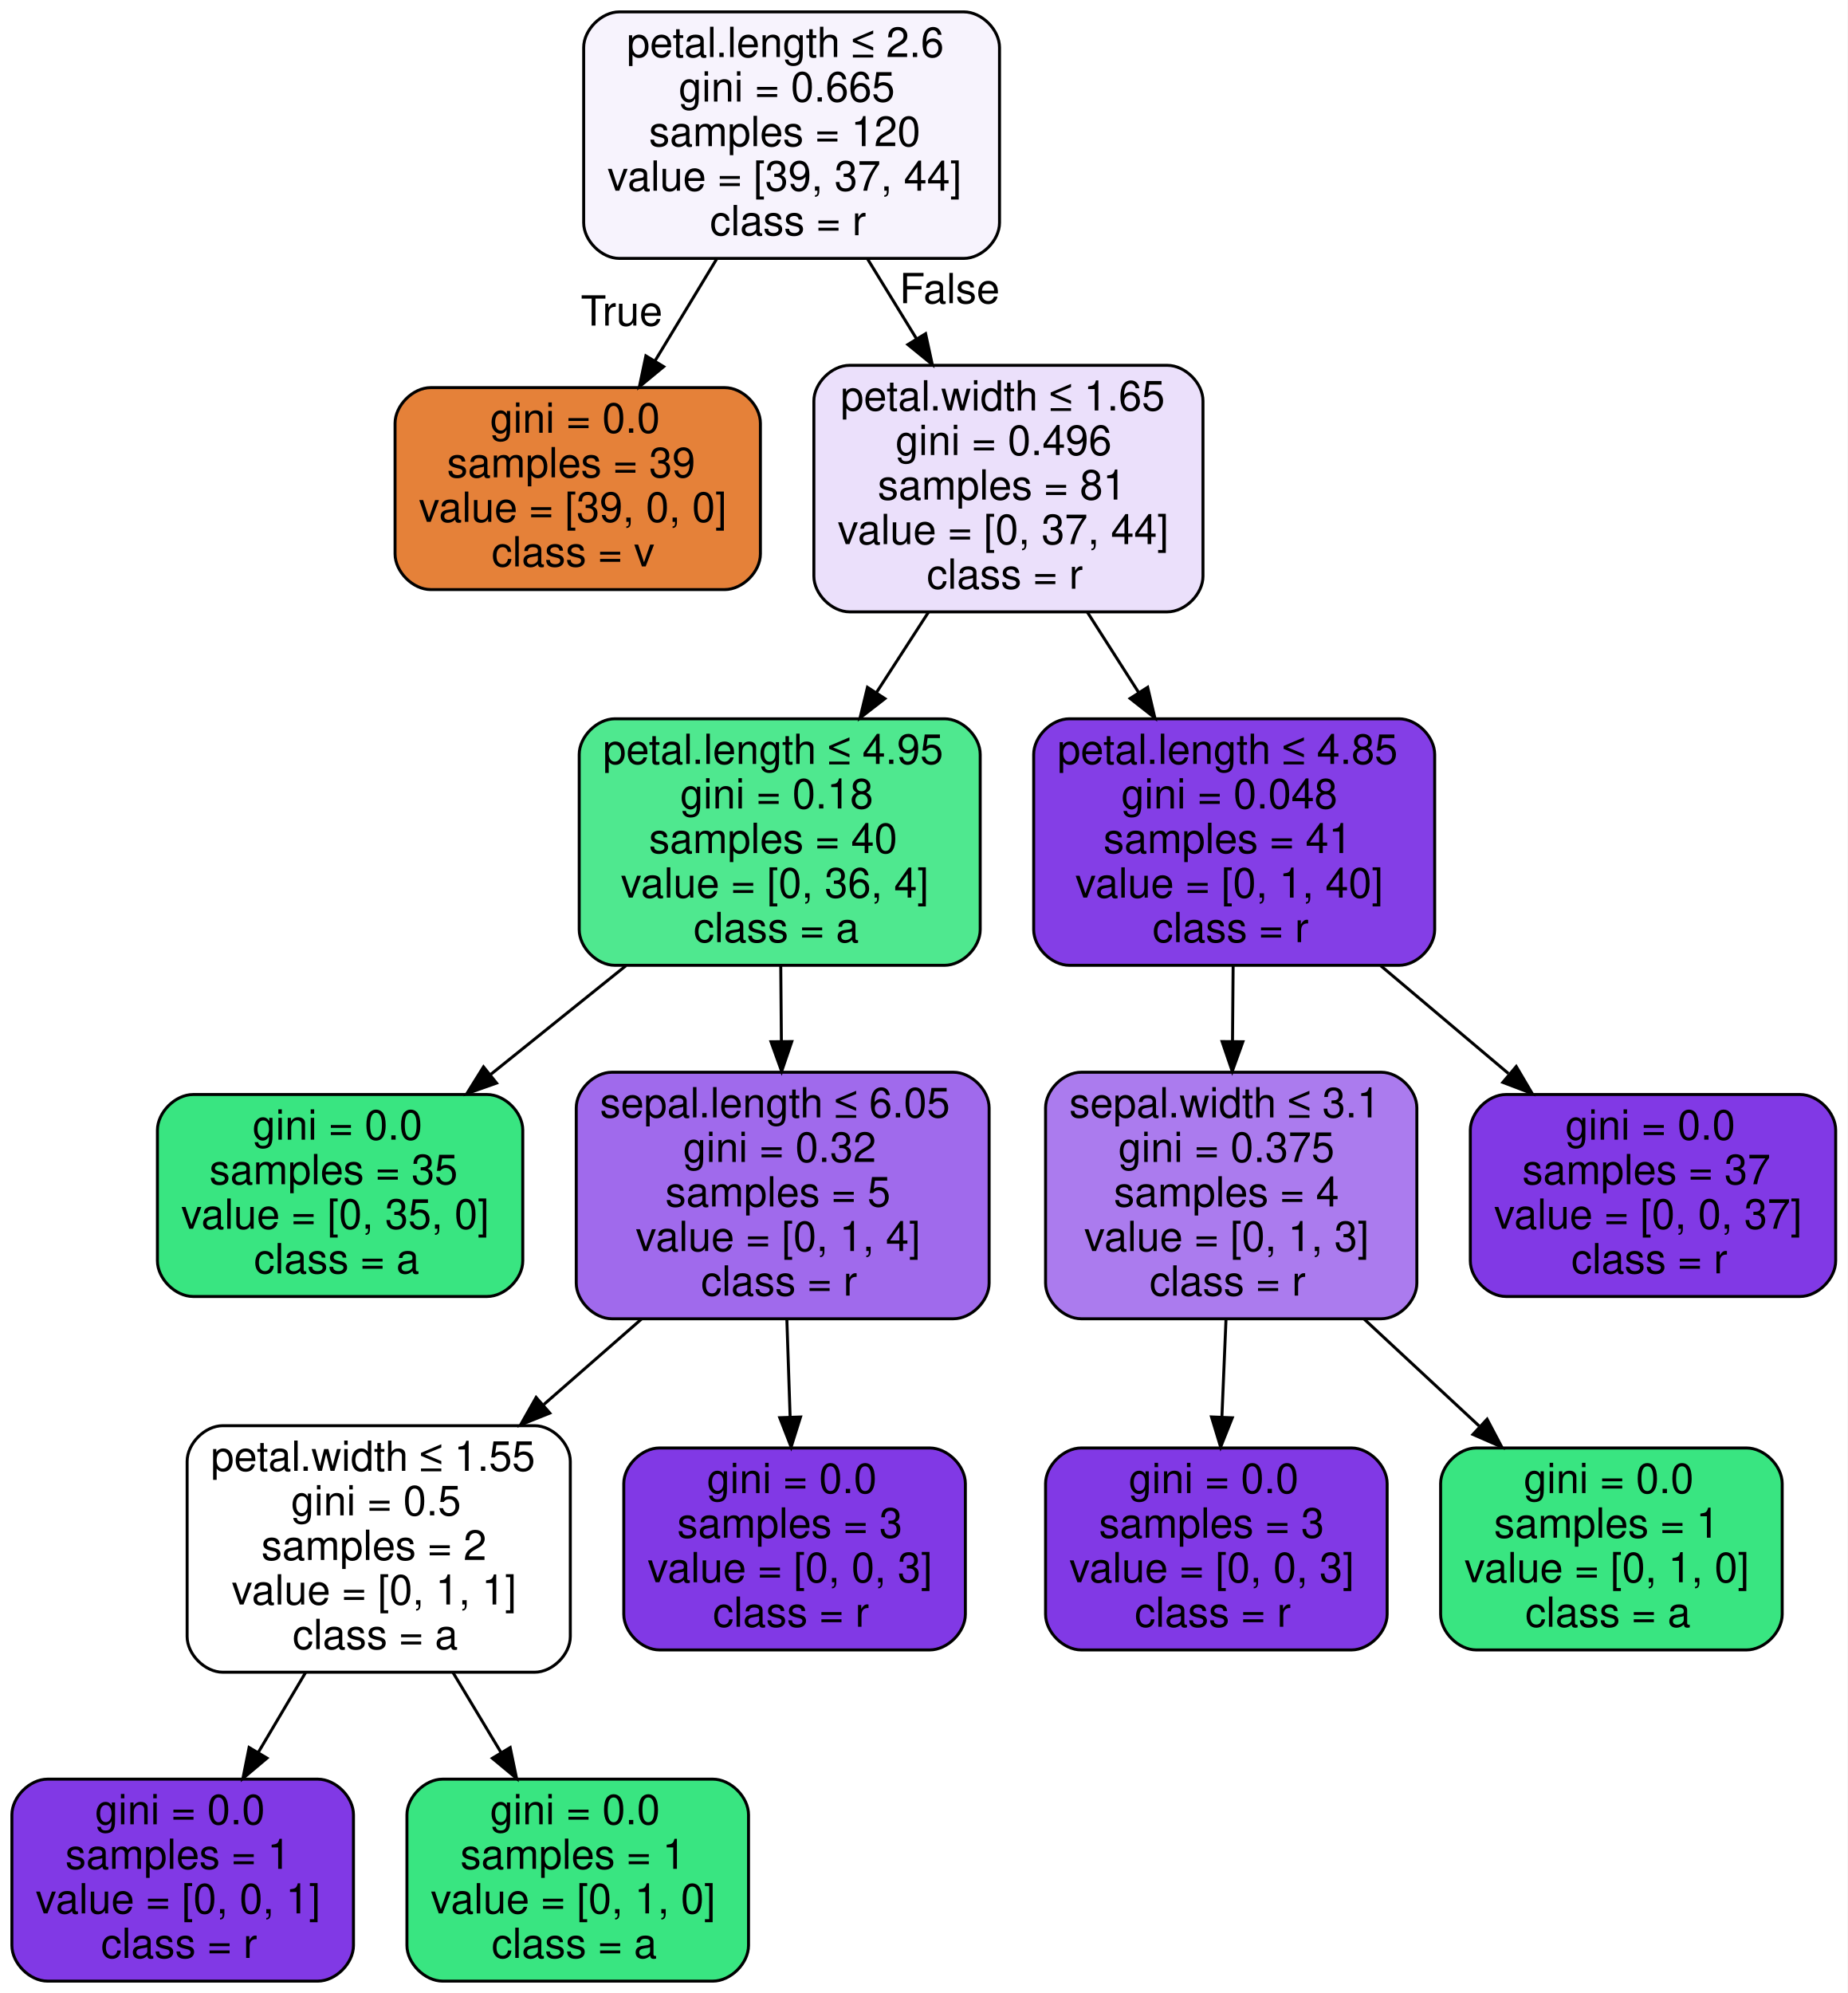
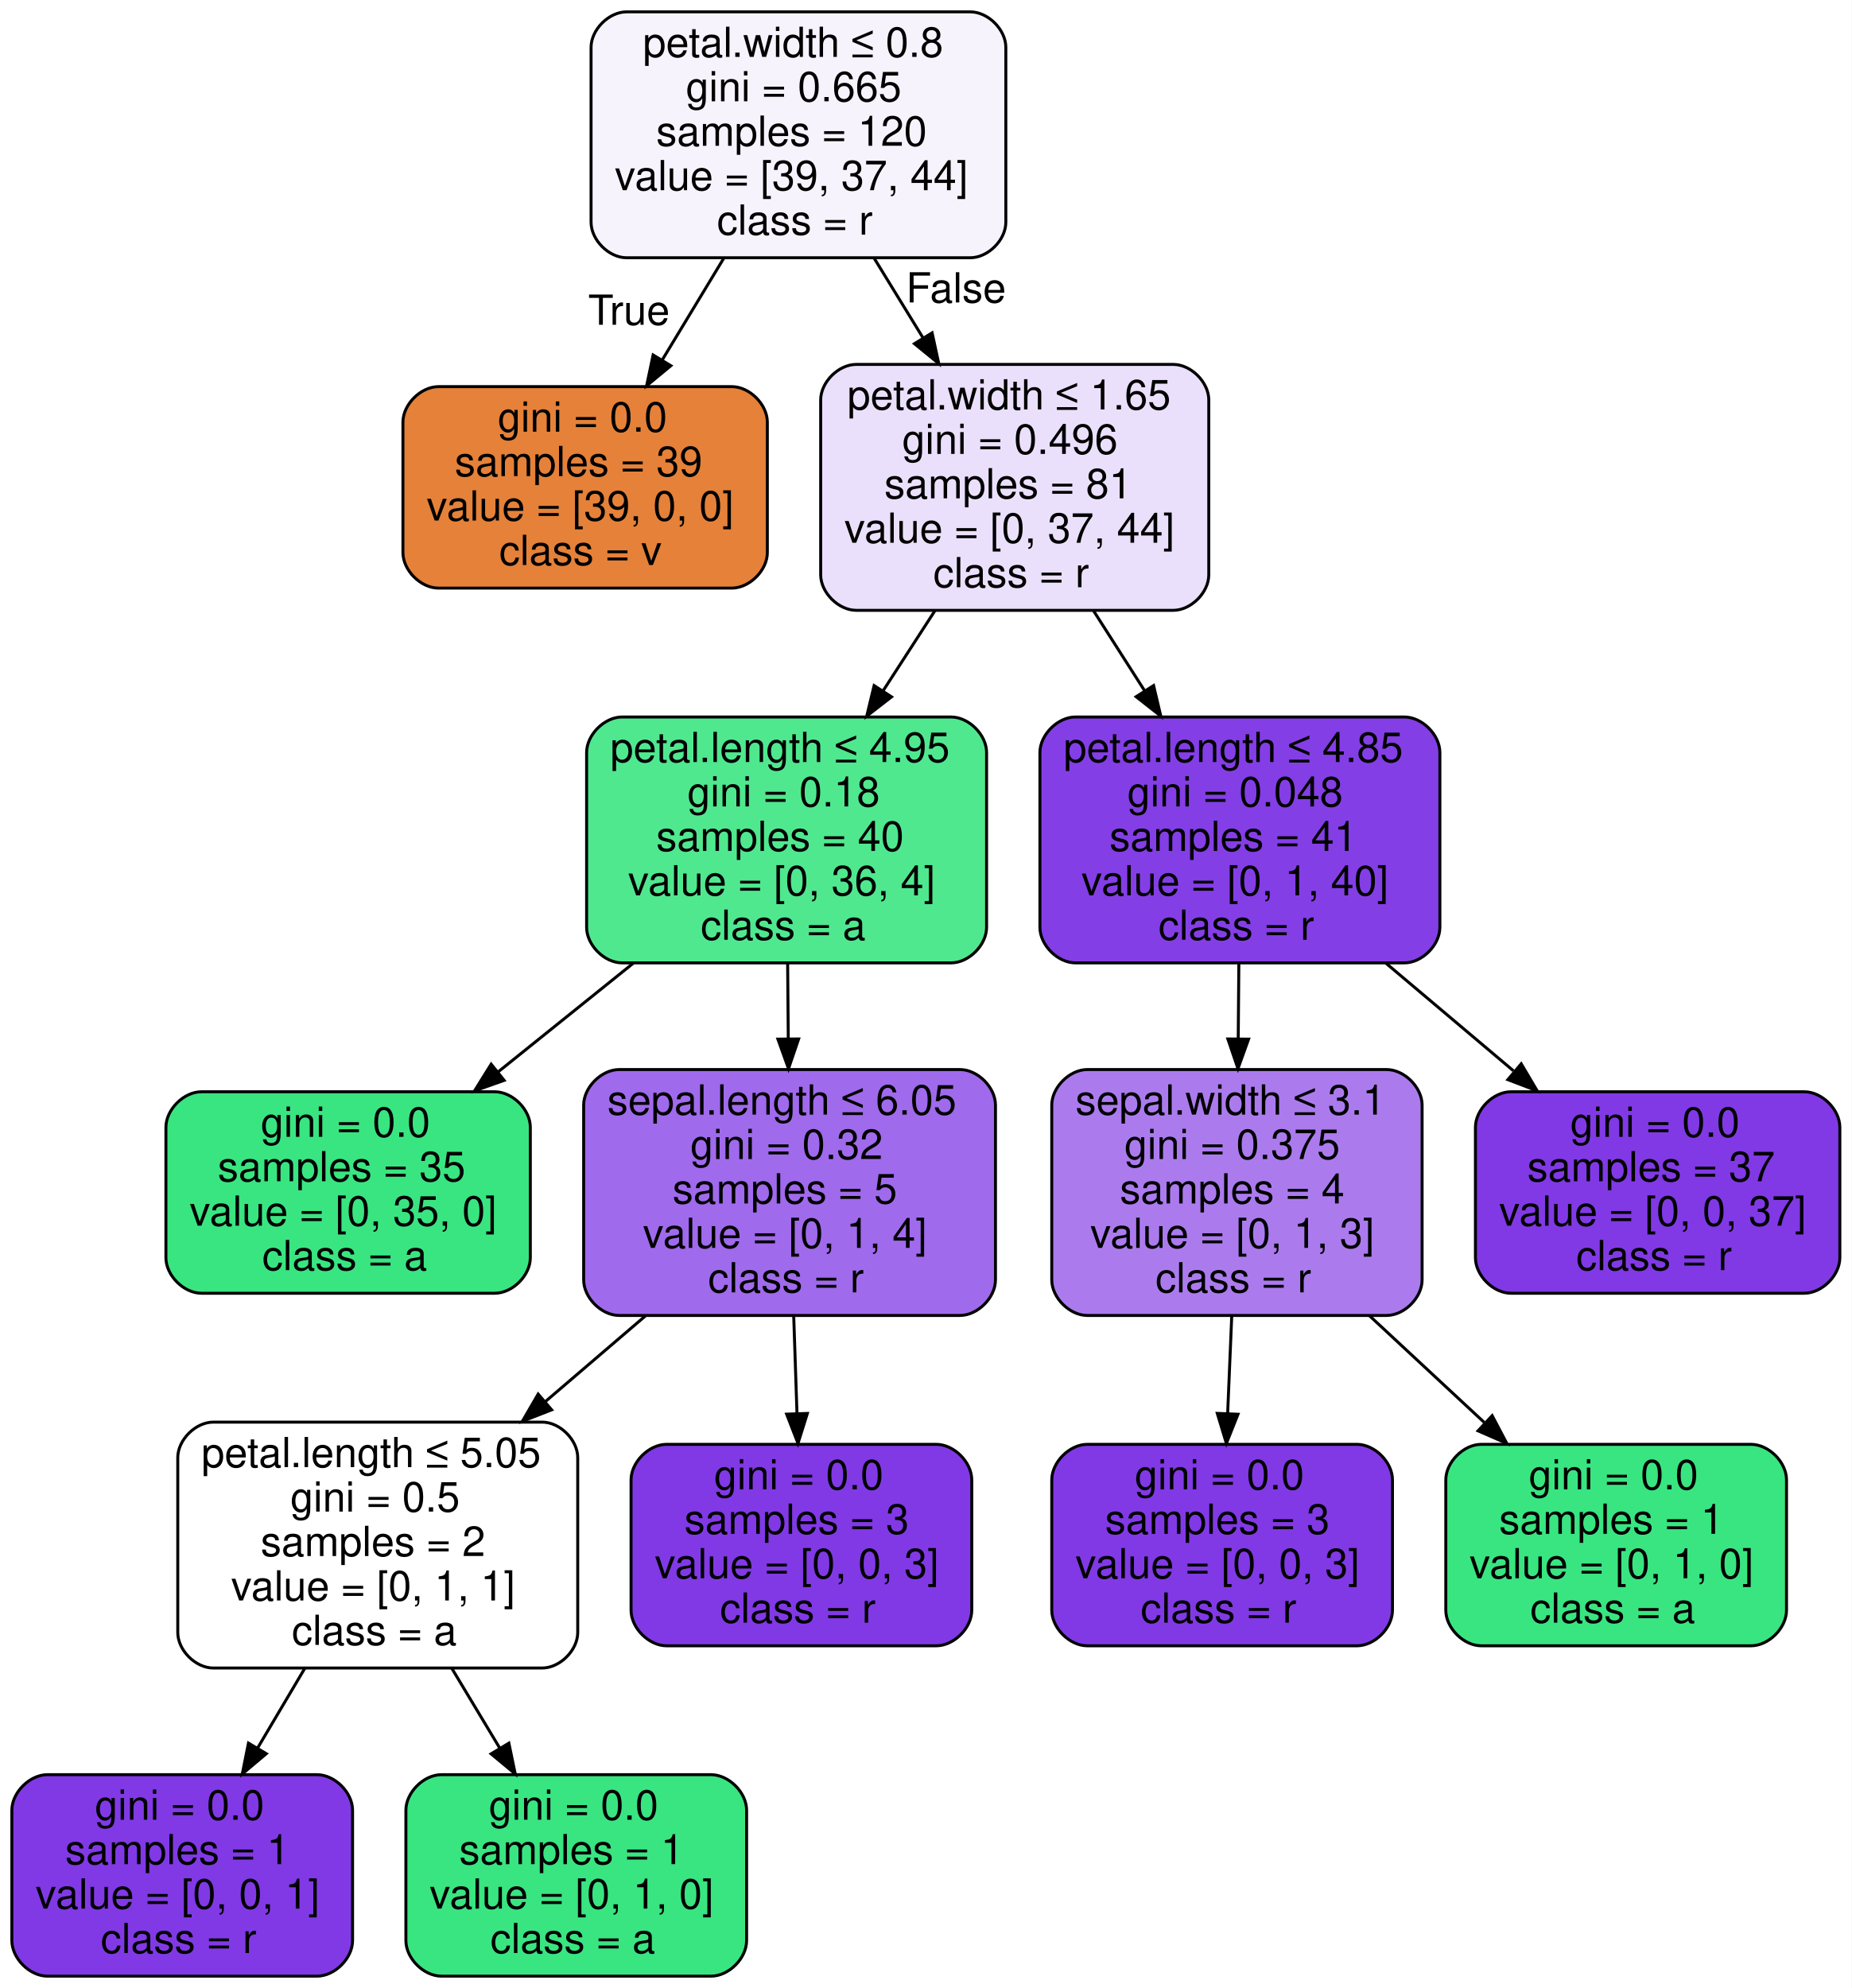
- <svg xmlns="http://www.w3.org/2000/svg" width="622pt" height="671pt" viewBox="0.00 0.00 622.00 671.00">
+ <svg xmlns="http://www.w3.org/2000/svg" width="625pt" height="671pt" viewBox="0.00 0.00 625.00 671.00">
  <g id="graph0" class="graph" transform="scale(1 1) rotate(0) translate(4 667)">
-     <polygon fill="#ffffff" stroke="transparent" points="-4,4 -4,-667 618,-667 618,4 -4,4" />
+     <polygon fill="#ffffff" stroke="transparent" points="-4,4 -4,-667 621,-667 621,4 -4,4" />
    <g id="node1" class="node">
-       <path fill="#f7f3fd" stroke="#000000" d="M320.5,-663C320.5,-663 204.5,-663 204.5,-663 198.5,-663 192.5,-657 192.5,-651 192.5,-651 192.5,-592 192.5,-592 192.5,-586 198.5,-580 204.5,-580 204.5,-580 320.5,-580 320.5,-580 326.5,-580 332.5,-586 332.5,-592 332.5,-592 332.5,-651 332.5,-651 332.5,-657 326.5,-663 320.5,-663" />
-       <text text-anchor="start" x="207" y="-647.8" font-family="Helvetica,sans-Serif" font-size="14.00" fill="#000000">petal.length ≤ 2.6</text>
-       <text text-anchor="start" x="224.5" y="-632.8" font-family="Helvetica,sans-Serif" font-size="14.00" fill="#000000">gini = 0.665</text>
-       <text text-anchor="start" x="214.5" y="-617.8" font-family="Helvetica,sans-Serif" font-size="14.00" fill="#000000">samples = 120</text>
-       <text text-anchor="start" x="200.5" y="-602.8" font-family="Helvetica,sans-Serif" font-size="14.00" fill="#000000">value = [39, 37, 44]</text>
-       <text text-anchor="start" x="235" y="-587.8" font-family="Helvetica,sans-Serif" font-size="14.00" fill="#000000">class = r</text>
+       <path fill="#f7f3fd" stroke="#000000" d="M323.5,-663C323.5,-663 207.5,-663 207.5,-663 201.5,-663 195.5,-657 195.5,-651 195.5,-651 195.5,-592 195.5,-592 195.5,-586 201.5,-580 207.5,-580 207.5,-580 323.5,-580 323.5,-580 329.5,-580 335.5,-586 335.5,-592 335.5,-592 335.5,-651 335.5,-651 335.5,-657 329.5,-663 323.5,-663" />
+       <text text-anchor="start" x="213" y="-647.8" font-family="Helvetica,sans-Serif" font-size="14.00" fill="#000000">petal.width ≤ 0.8</text>
+       <text text-anchor="start" x="227.5" y="-632.8" font-family="Helvetica,sans-Serif" font-size="14.00" fill="#000000">gini = 0.665</text>
+       <text text-anchor="start" x="217.5" y="-617.8" font-family="Helvetica,sans-Serif" font-size="14.00" fill="#000000">samples = 120</text>
+       <text text-anchor="start" x="203.5" y="-602.8" font-family="Helvetica,sans-Serif" font-size="14.00" fill="#000000">value = [39, 37, 44]</text>
+       <text text-anchor="start" x="238" y="-587.8" font-family="Helvetica,sans-Serif" font-size="14.00" fill="#000000">class = r</text>
    </g>
    <g id="node2" class="node">
-       <path fill="#e58139" stroke="#000000" d="M240,-536.5C240,-536.5 141,-536.5 141,-536.5 135,-536.5 129,-530.5 129,-524.5 129,-524.5 129,-480.5 129,-480.5 129,-474.5 135,-468.5 141,-468.5 141,-468.5 240,-468.5 240,-468.5 246,-468.5 252,-474.5 252,-480.5 252,-480.5 252,-524.5 252,-524.5 252,-530.5 246,-536.5 240,-536.5" />
-       <text text-anchor="start" x="161" y="-521.3" font-family="Helvetica,sans-Serif" font-size="14.00" fill="#000000">gini = 0.0</text>
-       <text text-anchor="start" x="146.5" y="-506.3" font-family="Helvetica,sans-Serif" font-size="14.00" fill="#000000">samples = 39</text>
-       <text text-anchor="start" x="137" y="-491.3" font-family="Helvetica,sans-Serif" font-size="14.00" fill="#000000">value = [39, 0, 0]</text>
-       <text text-anchor="start" x="161.5" y="-476.3" font-family="Helvetica,sans-Serif" font-size="14.00" fill="#000000">class = v</text>
+       <path fill="#e58139" stroke="#000000" d="M243,-536.5C243,-536.5 144,-536.5 144,-536.5 138,-536.5 132,-530.5 132,-524.5 132,-524.5 132,-480.5 132,-480.5 132,-474.5 138,-468.5 144,-468.5 144,-468.5 243,-468.5 243,-468.5 249,-468.5 255,-474.5 255,-480.5 255,-480.5 255,-524.5 255,-524.5 255,-530.5 249,-536.5 243,-536.5" />
+       <text text-anchor="start" x="164" y="-521.3" font-family="Helvetica,sans-Serif" font-size="14.00" fill="#000000">gini = 0.0</text>
+       <text text-anchor="start" x="149.5" y="-506.3" font-family="Helvetica,sans-Serif" font-size="14.00" fill="#000000">samples = 39</text>
+       <text text-anchor="start" x="140" y="-491.3" font-family="Helvetica,sans-Serif" font-size="14.00" fill="#000000">value = [39, 0, 0]</text>
+       <text text-anchor="start" x="164.5" y="-476.3" font-family="Helvetica,sans-Serif" font-size="14.00" fill="#000000">class = v</text>
    </g>
    <g id="edge1" class="edge">
-       <path fill="none" stroke="#000000" d="M237.318,-579.88C230.598,-568.774 223.324,-556.751 216.559,-545.569" />
-       <polygon fill="#000000" stroke="#000000" points="219.433,-543.559 211.262,-536.815 213.444,-547.183 219.433,-543.559" />
-       <text text-anchor="middle" x="205.288" y="-557.391" font-family="Helvetica,sans-Serif" font-size="14.00" fill="#000000">True</text>
+       <path fill="none" stroke="#000000" d="M240.318,-579.88C233.598,-568.774 226.324,-556.751 219.559,-545.569" />
+       <polygon fill="#000000" stroke="#000000" points="222.433,-543.559 214.262,-536.815 216.444,-547.183 222.433,-543.559" />
+       <text text-anchor="middle" x="208.288" y="-557.391" font-family="Helvetica,sans-Serif" font-size="14.00" fill="#000000">True</text>
    </g>
    <g id="node3" class="node">
-       <path fill="#ebe0fb" stroke="#000000" d="M389,-544C389,-544 282,-544 282,-544 276,-544 270,-538 270,-532 270,-532 270,-473 270,-473 270,-467 276,-461 282,-461 282,-461 389,-461 389,-461 395,-461 401,-467 401,-473 401,-473 401,-532 401,-532 401,-538 395,-544 389,-544" />
-       <text text-anchor="start" x="279" y="-528.8" font-family="Helvetica,sans-Serif" font-size="14.00" fill="#000000">petal.width ≤ 1.65</text>
-       <text text-anchor="start" x="297.5" y="-513.8" font-family="Helvetica,sans-Serif" font-size="14.00" fill="#000000">gini = 0.496</text>
-       <text text-anchor="start" x="291.5" y="-498.8" font-family="Helvetica,sans-Serif" font-size="14.00" fill="#000000">samples = 81</text>
-       <text text-anchor="start" x="278" y="-483.8" font-family="Helvetica,sans-Serif" font-size="14.00" fill="#000000">value = [0, 37, 44]</text>
-       <text text-anchor="start" x="308" y="-468.8" font-family="Helvetica,sans-Serif" font-size="14.00" fill="#000000">class = r</text>
+       <path fill="#ebe0fb" stroke="#000000" d="M392,-544C392,-544 285,-544 285,-544 279,-544 273,-538 273,-532 273,-532 273,-473 273,-473 273,-467 279,-461 285,-461 285,-461 392,-461 392,-461 398,-461 404,-467 404,-473 404,-473 404,-532 404,-532 404,-538 398,-544 392,-544" />
+       <text text-anchor="start" x="282" y="-528.8" font-family="Helvetica,sans-Serif" font-size="14.00" fill="#000000">petal.width ≤ 1.65</text>
+       <text text-anchor="start" x="300.5" y="-513.8" font-family="Helvetica,sans-Serif" font-size="14.00" fill="#000000">gini = 0.496</text>
+       <text text-anchor="start" x="294.5" y="-498.8" font-family="Helvetica,sans-Serif" font-size="14.00" fill="#000000">samples = 81</text>
+       <text text-anchor="start" x="281" y="-483.8" font-family="Helvetica,sans-Serif" font-size="14.00" fill="#000000">value = [0, 37, 44]</text>
+       <text text-anchor="start" x="311" y="-468.8" font-family="Helvetica,sans-Serif" font-size="14.00" fill="#000000">class = r</text>
    </g>
    <g id="edge2" class="edge">
-       <path fill="none" stroke="#000000" d="M288.032,-579.88C293.391,-571.143 299.098,-561.84 304.628,-552.825" />
-       <polygon fill="#000000" stroke="#000000" points="307.613,-554.652 309.859,-544.298 301.647,-550.992 307.613,-554.652" />
-       <text text-anchor="middle" x="315.684" y="-564.91" font-family="Helvetica,sans-Serif" font-size="14.00" fill="#000000">False</text>
+       <path fill="none" stroke="#000000" d="M291.032,-579.88C296.391,-571.143 302.098,-561.84 307.628,-552.825" />
+       <polygon fill="#000000" stroke="#000000" points="310.613,-554.652 312.859,-544.298 304.647,-550.992 310.613,-554.652" />
+       <text text-anchor="middle" x="318.684" y="-564.91" font-family="Helvetica,sans-Serif" font-size="14.00" fill="#000000">False</text>
    </g>
    <g id="node4" class="node">
-       <path fill="#4fe88f" stroke="#000000" d="M314,-425C314,-425 203,-425 203,-425 197,-425 191,-419 191,-413 191,-413 191,-354 191,-354 191,-348 197,-342 203,-342 203,-342 314,-342 314,-342 320,-342 326,-348 326,-354 326,-354 326,-413 326,-413 326,-419 320,-425 314,-425" />
-       <text text-anchor="start" x="199" y="-409.8" font-family="Helvetica,sans-Serif" font-size="14.00" fill="#000000">petal.length ≤ 4.95</text>
-       <text text-anchor="start" x="225" y="-394.8" font-family="Helvetica,sans-Serif" font-size="14.00" fill="#000000">gini = 0.18</text>
-       <text text-anchor="start" x="214.5" y="-379.8" font-family="Helvetica,sans-Serif" font-size="14.00" fill="#000000">samples = 40</text>
-       <text text-anchor="start" x="205" y="-364.8" font-family="Helvetica,sans-Serif" font-size="14.00" fill="#000000">value = [0, 36, 4]</text>
-       <text text-anchor="start" x="229.5" y="-349.8" font-family="Helvetica,sans-Serif" font-size="14.00" fill="#000000">class = a</text>
+       <path fill="#4fe88f" stroke="#000000" d="M317,-425C317,-425 206,-425 206,-425 200,-425 194,-419 194,-413 194,-413 194,-354 194,-354 194,-348 200,-342 206,-342 206,-342 317,-342 317,-342 323,-342 329,-348 329,-354 329,-354 329,-413 329,-413 329,-419 323,-425 317,-425" />
+       <text text-anchor="start" x="202" y="-409.8" font-family="Helvetica,sans-Serif" font-size="14.00" fill="#000000">petal.length ≤ 4.95</text>
+       <text text-anchor="start" x="228" y="-394.8" font-family="Helvetica,sans-Serif" font-size="14.00" fill="#000000">gini = 0.18</text>
+       <text text-anchor="start" x="217.5" y="-379.8" font-family="Helvetica,sans-Serif" font-size="14.00" fill="#000000">samples = 40</text>
+       <text text-anchor="start" x="208" y="-364.8" font-family="Helvetica,sans-Serif" font-size="14.00" fill="#000000">value = [0, 36, 4]</text>
+       <text text-anchor="start" x="232.5" y="-349.8" font-family="Helvetica,sans-Serif" font-size="14.00" fill="#000000">class = a</text>
    </g>
    <g id="edge3" class="edge">
-       <path fill="none" stroke="#000000" d="M308.569,-460.88C302.916,-452.143 296.897,-442.84 291.063,-433.825" />
-       <polygon fill="#000000" stroke="#000000" points="293.917,-431.792 285.546,-425.298 288.04,-435.595 293.917,-431.792" />
+       <path fill="none" stroke="#000000" d="M311.569,-460.88C305.916,-452.143 299.897,-442.84 294.063,-433.825" />
+       <polygon fill="#000000" stroke="#000000" points="296.917,-431.792 288.546,-425.298 291.04,-435.595 296.917,-431.792" />
    </g>
    <g id="node11" class="node">
-       <path fill="#843ee6" stroke="#000000" d="M467,-425C467,-425 356,-425 356,-425 350,-425 344,-419 344,-413 344,-413 344,-354 344,-354 344,-348 350,-342 356,-342 356,-342 467,-342 467,-342 473,-342 479,-348 479,-354 479,-354 479,-413 479,-413 479,-419 473,-425 467,-425" />
-       <text text-anchor="start" x="352" y="-409.8" font-family="Helvetica,sans-Serif" font-size="14.00" fill="#000000">petal.length ≤ 4.85</text>
-       <text text-anchor="start" x="373.5" y="-394.8" font-family="Helvetica,sans-Serif" font-size="14.00" fill="#000000">gini = 0.048</text>
-       <text text-anchor="start" x="367.5" y="-379.8" font-family="Helvetica,sans-Serif" font-size="14.00" fill="#000000">samples = 41</text>
-       <text text-anchor="start" x="358" y="-364.8" font-family="Helvetica,sans-Serif" font-size="14.00" fill="#000000">value = [0, 1, 40]</text>
-       <text text-anchor="start" x="384" y="-349.8" font-family="Helvetica,sans-Serif" font-size="14.00" fill="#000000">class = r</text>
+       <path fill="#843ee6" stroke="#000000" d="M470,-425C470,-425 359,-425 359,-425 353,-425 347,-419 347,-413 347,-413 347,-354 347,-354 347,-348 353,-342 359,-342 359,-342 470,-342 470,-342 476,-342 482,-348 482,-354 482,-354 482,-413 482,-413 482,-419 476,-425 470,-425" />
+       <text text-anchor="start" x="355" y="-409.8" font-family="Helvetica,sans-Serif" font-size="14.00" fill="#000000">petal.length ≤ 4.85</text>
+       <text text-anchor="start" x="376.5" y="-394.8" font-family="Helvetica,sans-Serif" font-size="14.00" fill="#000000">gini = 0.048</text>
+       <text text-anchor="start" x="370.5" y="-379.8" font-family="Helvetica,sans-Serif" font-size="14.00" fill="#000000">samples = 41</text>
+       <text text-anchor="start" x="361" y="-364.8" font-family="Helvetica,sans-Serif" font-size="14.00" fill="#000000">value = [0, 1, 40]</text>
+       <text text-anchor="start" x="387" y="-349.8" font-family="Helvetica,sans-Serif" font-size="14.00" fill="#000000">class = r</text>
    </g>
    <g id="edge10" class="edge">
-       <path fill="none" stroke="#000000" d="M362.081,-460.88C367.661,-452.143 373.602,-442.84 379.36,-433.825" />
-       <polygon fill="#000000" stroke="#000000" points="382.373,-435.61 384.805,-425.298 376.473,-431.842 382.373,-435.61" />
+       <path fill="none" stroke="#000000" d="M365.081,-460.88C370.661,-452.143 376.602,-442.84 382.36,-433.825" />
+       <polygon fill="#000000" stroke="#000000" points="385.373,-435.61 387.805,-425.298 379.473,-431.842 385.373,-435.61" />
    </g>
    <g id="node5" class="node">
-       <path fill="#39e581" stroke="#000000" d="M160,-298.5C160,-298.5 61,-298.5 61,-298.5 55,-298.5 49,-292.5 49,-286.5 49,-286.5 49,-242.5 49,-242.5 49,-236.5 55,-230.5 61,-230.5 61,-230.5 160,-230.5 160,-230.5 166,-230.5 172,-236.5 172,-242.5 172,-242.5 172,-286.5 172,-286.5 172,-292.5 166,-298.5 160,-298.5" />
-       <text text-anchor="start" x="81" y="-283.3" font-family="Helvetica,sans-Serif" font-size="14.00" fill="#000000">gini = 0.0</text>
-       <text text-anchor="start" x="66.5" y="-268.3" font-family="Helvetica,sans-Serif" font-size="14.00" fill="#000000">samples = 35</text>
-       <text text-anchor="start" x="57" y="-253.3" font-family="Helvetica,sans-Serif" font-size="14.00" fill="#000000">value = [0, 35, 0]</text>
-       <text text-anchor="start" x="81.5" y="-238.3" font-family="Helvetica,sans-Serif" font-size="14.00" fill="#000000">class = a</text>
+       <path fill="#39e581" stroke="#000000" d="M163,-298.5C163,-298.5 64,-298.5 64,-298.5 58,-298.5 52,-292.5 52,-286.5 52,-286.5 52,-242.5 52,-242.5 52,-236.5 58,-230.5 64,-230.5 64,-230.5 163,-230.5 163,-230.5 169,-230.5 175,-236.5 175,-242.5 175,-242.5 175,-286.5 175,-286.5 175,-292.5 169,-298.5 163,-298.5" />
+       <text text-anchor="start" x="84" y="-283.3" font-family="Helvetica,sans-Serif" font-size="14.00" fill="#000000">gini = 0.0</text>
+       <text text-anchor="start" x="69.5" y="-268.3" font-family="Helvetica,sans-Serif" font-size="14.00" fill="#000000">samples = 35</text>
+       <text text-anchor="start" x="60" y="-253.3" font-family="Helvetica,sans-Serif" font-size="14.00" fill="#000000">value = [0, 35, 0]</text>
+       <text text-anchor="start" x="84.5" y="-238.3" font-family="Helvetica,sans-Serif" font-size="14.00" fill="#000000">class = a</text>
    </g>
    <g id="edge4" class="edge">
-       <path fill="none" stroke="#000000" d="M206.737,-341.88C191.967,-330.004 175.894,-317.08 161.189,-305.257" />
-       <polygon fill="#000000" stroke="#000000" points="163.164,-302.353 153.177,-298.815 158.778,-307.809 163.164,-302.353" />
+       <path fill="none" stroke="#000000" d="M209.737,-341.88C194.967,-330.004 178.894,-317.08 164.189,-305.257" />
+       <polygon fill="#000000" stroke="#000000" points="166.164,-302.353 156.177,-298.815 161.778,-307.809 166.164,-302.353" />
    </g>
    <g id="node6" class="node">
-       <path fill="#a06aec" stroke="#000000" d="M317,-306C317,-306 202,-306 202,-306 196,-306 190,-300 190,-294 190,-294 190,-235 190,-235 190,-229 196,-223 202,-223 202,-223 317,-223 317,-223 323,-223 329,-229 329,-235 329,-235 329,-294 329,-294 329,-300 323,-306 317,-306" />
-       <text text-anchor="start" x="198" y="-290.8" font-family="Helvetica,sans-Serif" font-size="14.00" fill="#000000">sepal.length ≤ 6.05</text>
-       <text text-anchor="start" x="226" y="-275.8" font-family="Helvetica,sans-Serif" font-size="14.00" fill="#000000">gini = 0.32</text>
-       <text text-anchor="start" x="220" y="-260.8" font-family="Helvetica,sans-Serif" font-size="14.00" fill="#000000">samples = 5</text>
-       <text text-anchor="start" x="210" y="-245.8" font-family="Helvetica,sans-Serif" font-size="14.00" fill="#000000">value = [0, 1, 4]</text>
-       <text text-anchor="start" x="232" y="-230.8" font-family="Helvetica,sans-Serif" font-size="14.00" fill="#000000">class = r</text>
+       <path fill="#a06aec" stroke="#000000" d="M320,-306C320,-306 205,-306 205,-306 199,-306 193,-300 193,-294 193,-294 193,-235 193,-235 193,-229 199,-223 205,-223 205,-223 320,-223 320,-223 326,-223 332,-229 332,-235 332,-235 332,-294 332,-294 332,-300 326,-306 320,-306" />
+       <text text-anchor="start" x="201" y="-290.8" font-family="Helvetica,sans-Serif" font-size="14.00" fill="#000000">sepal.length ≤ 6.05</text>
+       <text text-anchor="start" x="229" y="-275.8" font-family="Helvetica,sans-Serif" font-size="14.00" fill="#000000">gini = 0.32</text>
+       <text text-anchor="start" x="223" y="-260.8" font-family="Helvetica,sans-Serif" font-size="14.00" fill="#000000">samples = 5</text>
+       <text text-anchor="start" x="213" y="-245.8" font-family="Helvetica,sans-Serif" font-size="14.00" fill="#000000">value = [0, 1, 4]</text>
+       <text text-anchor="start" x="235" y="-230.8" font-family="Helvetica,sans-Serif" font-size="14.00" fill="#000000">class = r</text>
    </g>
    <g id="edge5" class="edge">
-       <path fill="none" stroke="#000000" d="M258.85,-341.88C258.919,-333.684 258.992,-324.989 259.063,-316.501" />
-       <polygon fill="#000000" stroke="#000000" points="262.565,-316.327 259.149,-306.298 255.565,-316.268 262.565,-316.327" />
+       <path fill="none" stroke="#000000" d="M261.85,-341.88C261.919,-333.684 261.992,-324.989 262.063,-316.501" />
+       <polygon fill="#000000" stroke="#000000" points="265.565,-316.327 262.149,-306.298 258.565,-316.268 265.565,-316.327" />
    </g>
    <g id="node7" class="node">
-       <path fill="#ffffff" stroke="#000000" d="M176,-187C176,-187 71,-187 71,-187 65,-187 59,-181 59,-175 59,-175 59,-116 59,-116 59,-110 65,-104 71,-104 71,-104 176,-104 176,-104 182,-104 188,-110 188,-116 188,-116 188,-175 188,-175 188,-181 182,-187 176,-187" />
-       <text text-anchor="start" x="67" y="-171.8" font-family="Helvetica,sans-Serif" font-size="14.00" fill="#000000">petal.width ≤ 1.55</text>
+       <path fill="#ffffff" stroke="#000000" d="M179,-187C179,-187 68,-187 68,-187 62,-187 56,-181 56,-175 56,-175 56,-116 56,-116 56,-110 62,-104 68,-104 68,-104 179,-104 179,-104 185,-104 191,-110 191,-116 191,-116 191,-175 191,-175 191,-181 185,-187 179,-187" />
+       <text text-anchor="start" x="64" y="-171.8" font-family="Helvetica,sans-Serif" font-size="14.00" fill="#000000">petal.length ≤ 5.05</text>
      <text text-anchor="start" x="94" y="-156.8" font-family="Helvetica,sans-Serif" font-size="14.00" fill="#000000">gini = 0.5</text>
      <text text-anchor="start" x="84" y="-141.8" font-family="Helvetica,sans-Serif" font-size="14.00" fill="#000000">samples = 2</text>
      <text text-anchor="start" x="74" y="-126.8" font-family="Helvetica,sans-Serif" font-size="14.00" fill="#000000">value = [0, 1, 1]</text>
      <text text-anchor="start" x="94.5" y="-111.8" font-family="Helvetica,sans-Serif" font-size="14.00" fill="#000000">class = a</text>
    </g>
    <g id="edge6" class="edge">
-       <path fill="none" stroke="#000000" d="M211.934,-222.88C201.332,-213.603 190,-203.687 179.107,-194.156" />
-       <polygon fill="#000000" stroke="#000000" points="181.1,-191.249 171.269,-187.298 176.49,-196.517 181.1,-191.249" />
+       <path fill="none" stroke="#000000" d="M213.885,-222.88C202.944,-213.513 191.242,-203.495 180.009,-193.878" />
+       <polygon fill="#000000" stroke="#000000" points="182.196,-191.143 172.323,-187.298 177.643,-196.46 182.196,-191.143" />
    </g>
    <g id="node10" class="node">
-       <path fill="#8139e5" stroke="#000000" d="M309,-179.5C309,-179.5 218,-179.5 218,-179.5 212,-179.5 206,-173.5 206,-167.5 206,-167.5 206,-123.5 206,-123.5 206,-117.5 212,-111.5 218,-111.5 218,-111.5 309,-111.5 309,-111.5 315,-111.5 321,-117.5 321,-123.5 321,-123.5 321,-167.5 321,-167.5 321,-173.5 315,-179.5 309,-179.5" />
-       <text text-anchor="start" x="234" y="-164.3" font-family="Helvetica,sans-Serif" font-size="14.00" fill="#000000">gini = 0.0</text>
-       <text text-anchor="start" x="224" y="-149.3" font-family="Helvetica,sans-Serif" font-size="14.00" fill="#000000">samples = 3</text>
-       <text text-anchor="start" x="214" y="-134.3" font-family="Helvetica,sans-Serif" font-size="14.00" fill="#000000">value = [0, 0, 3]</text>
-       <text text-anchor="start" x="236" y="-119.3" font-family="Helvetica,sans-Serif" font-size="14.00" fill="#000000">class = r</text>
+       <path fill="#8139e5" stroke="#000000" d="M312,-179.5C312,-179.5 221,-179.5 221,-179.5 215,-179.5 209,-173.5 209,-167.5 209,-167.5 209,-123.5 209,-123.5 209,-117.5 215,-111.5 221,-111.5 221,-111.5 312,-111.5 312,-111.5 318,-111.5 324,-117.5 324,-123.5 324,-123.5 324,-167.5 324,-167.5 324,-173.5 318,-179.5 312,-179.5" />
+       <text text-anchor="start" x="237" y="-164.3" font-family="Helvetica,sans-Serif" font-size="14.00" fill="#000000">gini = 0.0</text>
+       <text text-anchor="start" x="227" y="-149.3" font-family="Helvetica,sans-Serif" font-size="14.00" fill="#000000">samples = 3</text>
+       <text text-anchor="start" x="217" y="-134.3" font-family="Helvetica,sans-Serif" font-size="14.00" fill="#000000">value = [0, 0, 3]</text>
+       <text text-anchor="start" x="239" y="-119.3" font-family="Helvetica,sans-Serif" font-size="14.00" fill="#000000">class = r</text>
    </g>
    <g id="edge9" class="edge">
-       <path fill="none" stroke="#000000" d="M260.899,-222.88C261.257,-212.213 261.644,-200.702 262.007,-189.901" />
-       <polygon fill="#000000" stroke="#000000" points="265.509,-189.927 262.347,-179.815 258.512,-189.692 265.509,-189.927" />
+       <path fill="none" stroke="#000000" d="M263.899,-222.88C264.257,-212.213 264.644,-200.702 265.007,-189.901" />
+       <polygon fill="#000000" stroke="#000000" points="268.509,-189.927 265.347,-179.815 261.512,-189.692 268.509,-189.927" />
    </g>
    <g id="node8" class="node">
      <path fill="#8139e5" stroke="#000000" d="M103,-68C103,-68 12,-68 12,-68 6,-68 0,-62 0,-56 0,-56 0,-12 0,-12 0,-6 6,0 12,0 12,0 103,0 103,0 109,0 115,-6 115,-12 115,-12 115,-56 115,-56 115,-62 109,-68 103,-68" />
      <text text-anchor="start" x="28" y="-52.8" font-family="Helvetica,sans-Serif" font-size="14.00" fill="#000000">gini = 0.0</text>
      <text text-anchor="start" x="18" y="-37.8" font-family="Helvetica,sans-Serif" font-size="14.00" fill="#000000">samples = 1</text>
      <text text-anchor="start" x="8" y="-22.8" font-family="Helvetica,sans-Serif" font-size="14.00" fill="#000000">value = [0, 0, 1]</text>
      <text text-anchor="start" x="30" y="-7.8" font-family="Helvetica,sans-Serif" font-size="14.00" fill="#000000">class = r</text>
    </g>
    <g id="edge7" class="edge">
      <path fill="none" stroke="#000000" d="M98.924,-103.981C93.701,-95.159 88.177,-85.826 82.924,-76.951" />
      <polygon fill="#000000" stroke="#000000" points="85.887,-75.086 77.782,-68.264 79.864,-78.652 85.887,-75.086" />
    </g>
    <g id="node9" class="node">
      <path fill="#39e581" stroke="#000000" d="M236,-68C236,-68 145,-68 145,-68 139,-68 133,-62 133,-56 133,-56 133,-12 133,-12 133,-6 139,0 145,0 145,0 236,0 236,0 242,0 248,-6 248,-12 248,-12 248,-56 248,-56 248,-62 242,-68 236,-68" />
      <text text-anchor="start" x="161" y="-52.8" font-family="Helvetica,sans-Serif" font-size="14.00" fill="#000000">gini = 0.0</text>
      <text text-anchor="start" x="151" y="-37.8" font-family="Helvetica,sans-Serif" font-size="14.00" fill="#000000">samples = 1</text>
      <text text-anchor="start" x="141" y="-22.8" font-family="Helvetica,sans-Serif" font-size="14.00" fill="#000000">value = [0, 1, 0]</text>
      <text text-anchor="start" x="161.5" y="-7.8" font-family="Helvetica,sans-Serif" font-size="14.00" fill="#000000">class = a</text>
    </g>
    <g id="edge8" class="edge">
      <path fill="none" stroke="#000000" d="M148.448,-103.981C153.75,-95.159 159.358,-85.826 164.691,-76.951" />
      <polygon fill="#000000" stroke="#000000" points="167.761,-78.638 169.911,-68.264 161.76,-75.032 167.761,-78.638" />
    </g>
    <g id="node12" class="node">
-       <path fill="#ab7bee" stroke="#000000" d="M461,-306C461,-306 360,-306 360,-306 354,-306 348,-300 348,-294 348,-294 348,-235 348,-235 348,-229 354,-223 360,-223 360,-223 461,-223 461,-223 467,-223 473,-229 473,-235 473,-235 473,-294 473,-294 473,-300 467,-306 461,-306" />
-       <text text-anchor="start" x="356" y="-290.8" font-family="Helvetica,sans-Serif" font-size="14.00" fill="#000000">sepal.width ≤ 3.1</text>
-       <text text-anchor="start" x="372.5" y="-275.8" font-family="Helvetica,sans-Serif" font-size="14.00" fill="#000000">gini = 0.375</text>
-       <text text-anchor="start" x="371" y="-260.8" font-family="Helvetica,sans-Serif" font-size="14.00" fill="#000000">samples = 4</text>
-       <text text-anchor="start" x="361" y="-245.8" font-family="Helvetica,sans-Serif" font-size="14.00" fill="#000000">value = [0, 1, 3]</text>
-       <text text-anchor="start" x="383" y="-230.8" font-family="Helvetica,sans-Serif" font-size="14.00" fill="#000000">class = r</text>
+       <path fill="#ab7bee" stroke="#000000" d="M464,-306C464,-306 363,-306 363,-306 357,-306 351,-300 351,-294 351,-294 351,-235 351,-235 351,-229 357,-223 363,-223 363,-223 464,-223 464,-223 470,-223 476,-229 476,-235 476,-235 476,-294 476,-294 476,-300 470,-306 464,-306" />
+       <text text-anchor="start" x="359" y="-290.8" font-family="Helvetica,sans-Serif" font-size="14.00" fill="#000000">sepal.width ≤ 3.1</text>
+       <text text-anchor="start" x="375.5" y="-275.8" font-family="Helvetica,sans-Serif" font-size="14.00" fill="#000000">gini = 0.375</text>
+       <text text-anchor="start" x="374" y="-260.8" font-family="Helvetica,sans-Serif" font-size="14.00" fill="#000000">samples = 4</text>
+       <text text-anchor="start" x="364" y="-245.8" font-family="Helvetica,sans-Serif" font-size="14.00" fill="#000000">value = [0, 1, 3]</text>
+       <text text-anchor="start" x="386" y="-230.8" font-family="Helvetica,sans-Serif" font-size="14.00" fill="#000000">class = r</text>
    </g>
    <g id="edge11" class="edge">
-       <path fill="none" stroke="#000000" d="M411.15,-341.88C411.081,-333.684 411.008,-324.989 410.937,-316.501" />
-       <polygon fill="#000000" stroke="#000000" points="414.435,-316.268 410.851,-306.298 407.435,-316.327 414.435,-316.268" />
+       <path fill="none" stroke="#000000" d="M414.15,-341.88C414.081,-333.684 414.008,-324.989 413.937,-316.501" />
+       <polygon fill="#000000" stroke="#000000" points="417.435,-316.268 413.851,-306.298 410.435,-316.327 417.435,-316.268" />
    </g>
    <g id="node15" class="node">
-       <path fill="#8139e5" stroke="#000000" d="M602,-298.5C602,-298.5 503,-298.5 503,-298.5 497,-298.5 491,-292.5 491,-286.5 491,-286.5 491,-242.5 491,-242.5 491,-236.5 497,-230.5 503,-230.5 503,-230.5 602,-230.5 602,-230.5 608,-230.5 614,-236.5 614,-242.5 614,-242.5 614,-286.5 614,-286.5 614,-292.5 608,-298.5 602,-298.5" />
-       <text text-anchor="start" x="523" y="-283.3" font-family="Helvetica,sans-Serif" font-size="14.00" fill="#000000">gini = 0.0</text>
-       <text text-anchor="start" x="508.5" y="-268.3" font-family="Helvetica,sans-Serif" font-size="14.00" fill="#000000">samples = 37</text>
-       <text text-anchor="start" x="499" y="-253.3" font-family="Helvetica,sans-Serif" font-size="14.00" fill="#000000">value = [0, 0, 37]</text>
-       <text text-anchor="start" x="525" y="-238.3" font-family="Helvetica,sans-Serif" font-size="14.00" fill="#000000">class = r</text>
+       <path fill="#8139e5" stroke="#000000" d="M605,-298.5C605,-298.5 506,-298.5 506,-298.5 500,-298.5 494,-292.5 494,-286.5 494,-286.5 494,-242.5 494,-242.5 494,-236.5 500,-230.5 506,-230.5 506,-230.5 605,-230.5 605,-230.5 611,-230.5 617,-236.5 617,-242.5 617,-242.5 617,-286.5 617,-286.5 617,-292.5 611,-298.5 605,-298.5" />
+       <text text-anchor="start" x="526" y="-283.3" font-family="Helvetica,sans-Serif" font-size="14.00" fill="#000000">gini = 0.0</text>
+       <text text-anchor="start" x="511.5" y="-268.3" font-family="Helvetica,sans-Serif" font-size="14.00" fill="#000000">samples = 37</text>
+       <text text-anchor="start" x="502" y="-253.3" font-family="Helvetica,sans-Serif" font-size="14.00" fill="#000000">value = [0, 0, 37]</text>
+       <text text-anchor="start" x="528" y="-238.3" font-family="Helvetica,sans-Serif" font-size="14.00" fill="#000000">class = r</text>
    </g>
    <g id="edge14" class="edge">
-       <path fill="none" stroke="#000000" d="M460.815,-341.88C474.756,-330.114 489.915,-317.32 503.819,-305.586" />
-       <polygon fill="#000000" stroke="#000000" points="506.456,-307.939 511.841,-298.815 501.942,-302.59 506.456,-307.939" />
+       <path fill="none" stroke="#000000" d="M463.815,-341.88C477.756,-330.114 492.915,-317.32 506.819,-305.586" />
+       <polygon fill="#000000" stroke="#000000" points="509.456,-307.939 514.841,-298.815 504.942,-302.59 509.456,-307.939" />
    </g>
    <g id="node13" class="node">
-       <path fill="#8139e5" stroke="#000000" d="M451,-179.5C451,-179.5 360,-179.5 360,-179.5 354,-179.5 348,-173.5 348,-167.5 348,-167.5 348,-123.5 348,-123.5 348,-117.5 354,-111.5 360,-111.5 360,-111.5 451,-111.5 451,-111.5 457,-111.5 463,-117.5 463,-123.5 463,-123.5 463,-167.5 463,-167.5 463,-173.5 457,-179.5 451,-179.5" />
-       <text text-anchor="start" x="376" y="-164.3" font-family="Helvetica,sans-Serif" font-size="14.00" fill="#000000">gini = 0.0</text>
-       <text text-anchor="start" x="366" y="-149.3" font-family="Helvetica,sans-Serif" font-size="14.00" fill="#000000">samples = 3</text>
-       <text text-anchor="start" x="356" y="-134.3" font-family="Helvetica,sans-Serif" font-size="14.00" fill="#000000">value = [0, 0, 3]</text>
-       <text text-anchor="start" x="378" y="-119.3" font-family="Helvetica,sans-Serif" font-size="14.00" fill="#000000">class = r</text>
+       <path fill="#8139e5" stroke="#000000" d="M454,-179.5C454,-179.5 363,-179.5 363,-179.5 357,-179.5 351,-173.5 351,-167.5 351,-167.5 351,-123.5 351,-123.5 351,-117.5 357,-111.5 363,-111.5 363,-111.5 454,-111.5 454,-111.5 460,-111.5 466,-117.5 466,-123.5 466,-123.5 466,-167.5 466,-167.5 466,-173.5 460,-179.5 454,-179.5" />
+       <text text-anchor="start" x="379" y="-164.3" font-family="Helvetica,sans-Serif" font-size="14.00" fill="#000000">gini = 0.0</text>
+       <text text-anchor="start" x="369" y="-149.3" font-family="Helvetica,sans-Serif" font-size="14.00" fill="#000000">samples = 3</text>
+       <text text-anchor="start" x="359" y="-134.3" font-family="Helvetica,sans-Serif" font-size="14.00" fill="#000000">value = [0, 0, 3]</text>
+       <text text-anchor="start" x="381" y="-119.3" font-family="Helvetica,sans-Serif" font-size="14.00" fill="#000000">class = r</text>
    </g>
    <g id="edge12" class="edge">
-       <path fill="none" stroke="#000000" d="M408.751,-222.88C408.303,-212.213 407.819,-200.702 407.366,-189.901" />
-       <polygon fill="#000000" stroke="#000000" points="410.859,-189.659 406.942,-179.815 403.865,-189.953 410.859,-189.659" />
+       <path fill="none" stroke="#000000" d="M411.751,-222.88C411.303,-212.213 410.819,-200.702 410.366,-189.901" />
+       <polygon fill="#000000" stroke="#000000" points="413.859,-189.659 409.942,-179.815 406.865,-189.953 413.859,-189.659" />
    </g>
    <g id="node14" class="node">
-       <path fill="#39e581" stroke="#000000" d="M584,-179.5C584,-179.5 493,-179.5 493,-179.5 487,-179.5 481,-173.5 481,-167.5 481,-167.5 481,-123.5 481,-123.5 481,-117.5 487,-111.5 493,-111.5 493,-111.5 584,-111.5 584,-111.5 590,-111.5 596,-117.5 596,-123.5 596,-123.5 596,-167.5 596,-167.5 596,-173.5 590,-179.5 584,-179.5" />
-       <text text-anchor="start" x="509" y="-164.3" font-family="Helvetica,sans-Serif" font-size="14.00" fill="#000000">gini = 0.0</text>
-       <text text-anchor="start" x="499" y="-149.3" font-family="Helvetica,sans-Serif" font-size="14.00" fill="#000000">samples = 1</text>
-       <text text-anchor="start" x="489" y="-134.3" font-family="Helvetica,sans-Serif" font-size="14.00" fill="#000000">value = [0, 1, 0]</text>
-       <text text-anchor="start" x="509.5" y="-119.3" font-family="Helvetica,sans-Serif" font-size="14.00" fill="#000000">class = a</text>
+       <path fill="#39e581" stroke="#000000" d="M587,-179.5C587,-179.5 496,-179.5 496,-179.5 490,-179.5 484,-173.5 484,-167.5 484,-167.5 484,-123.5 484,-123.5 484,-117.5 490,-111.5 496,-111.5 496,-111.5 587,-111.5 587,-111.5 593,-111.5 599,-117.5 599,-123.5 599,-123.5 599,-167.5 599,-167.5 599,-173.5 593,-179.5 587,-179.5" />
+       <text text-anchor="start" x="512" y="-164.3" font-family="Helvetica,sans-Serif" font-size="14.00" fill="#000000">gini = 0.0</text>
+       <text text-anchor="start" x="502" y="-149.3" font-family="Helvetica,sans-Serif" font-size="14.00" fill="#000000">samples = 1</text>
+       <text text-anchor="start" x="492" y="-134.3" font-family="Helvetica,sans-Serif" font-size="14.00" fill="#000000">value = [0, 1, 0]</text>
+       <text text-anchor="start" x="512.5" y="-119.3" font-family="Helvetica,sans-Serif" font-size="14.00" fill="#000000">class = a</text>
    </g>
    <g id="edge13" class="edge">
-       <path fill="none" stroke="#000000" d="M455.268,-222.88C467.806,-211.224 481.428,-198.559 493.953,-186.915" />
-       <polygon fill="#000000" stroke="#000000" points="496.649,-189.187 501.59,-179.815 491.883,-184.06 496.649,-189.187" />
+       <path fill="none" stroke="#000000" d="M458.268,-222.88C470.806,-211.224 484.428,-198.559 496.953,-186.915" />
+       <polygon fill="#000000" stroke="#000000" points="499.649,-189.187 504.59,-179.815 494.883,-184.06 499.649,-189.187" />
    </g>
  </g>
</svg>
